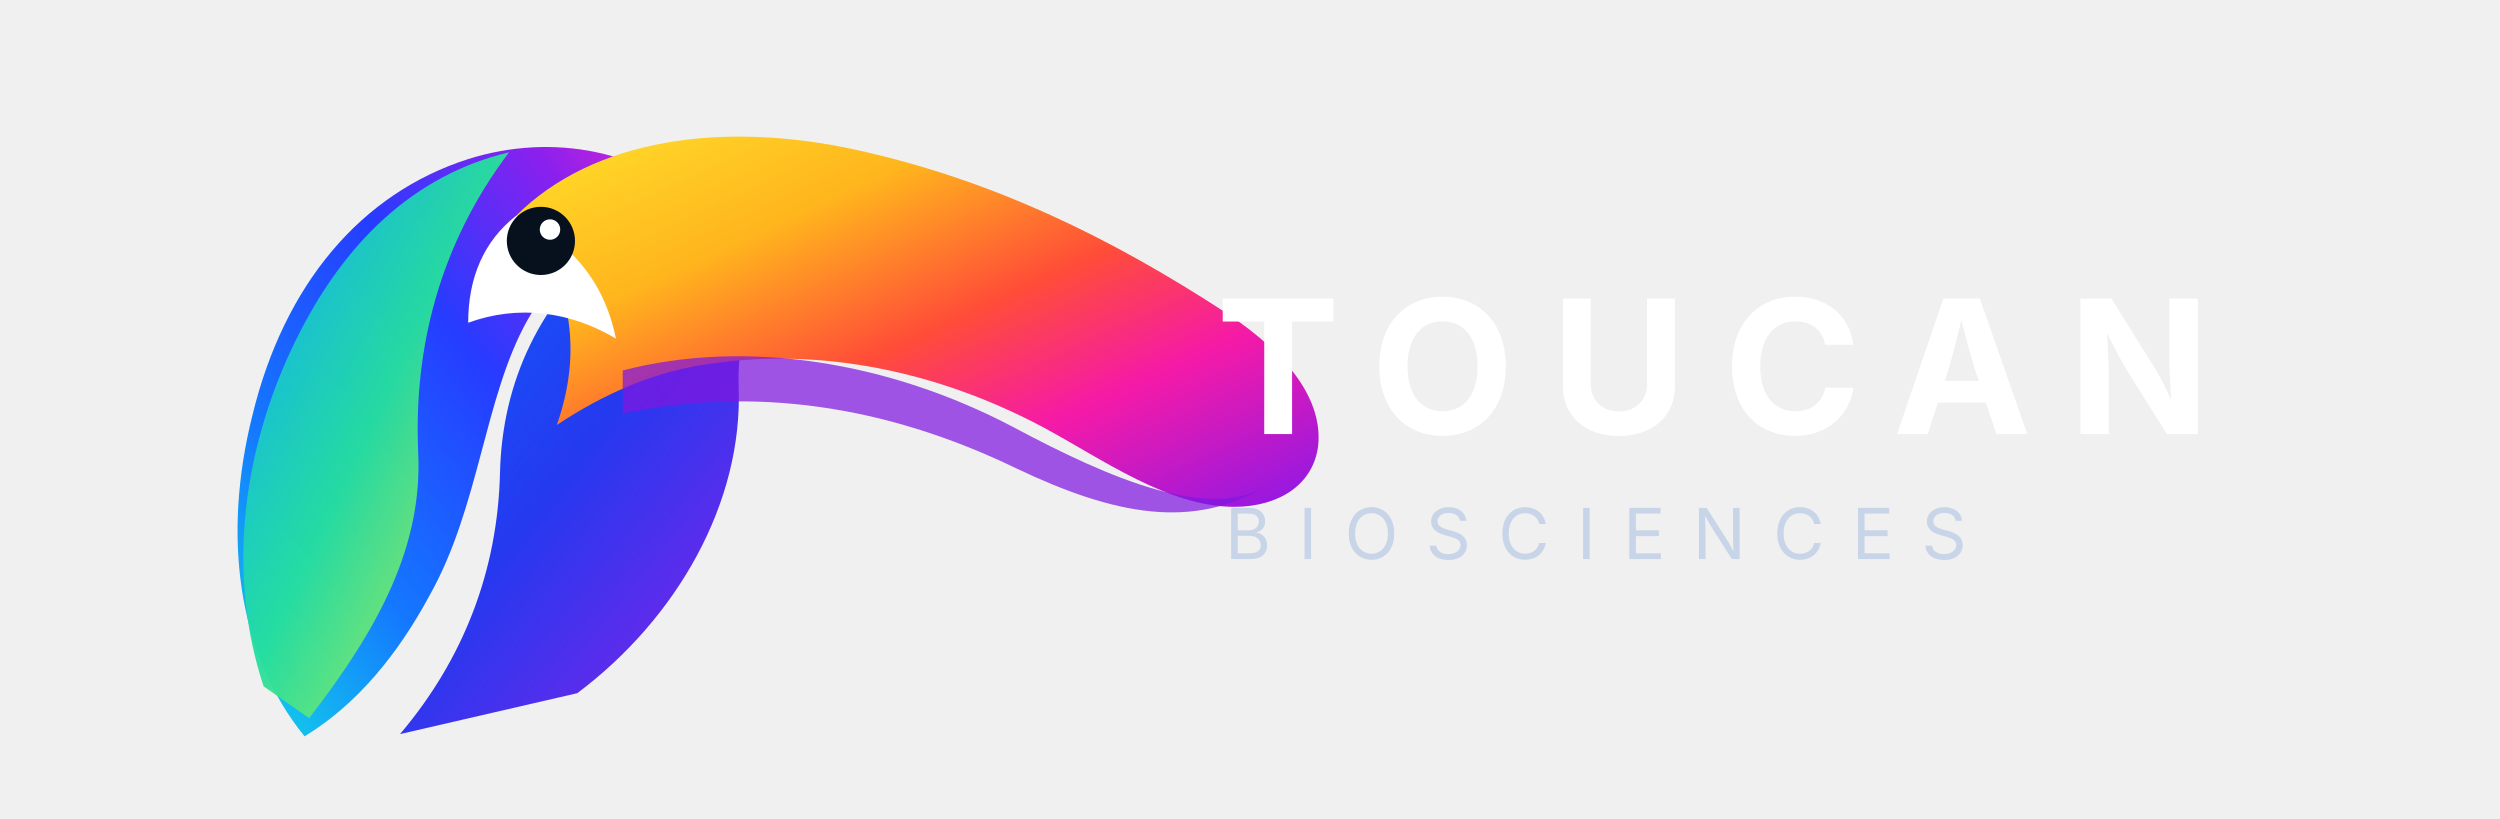
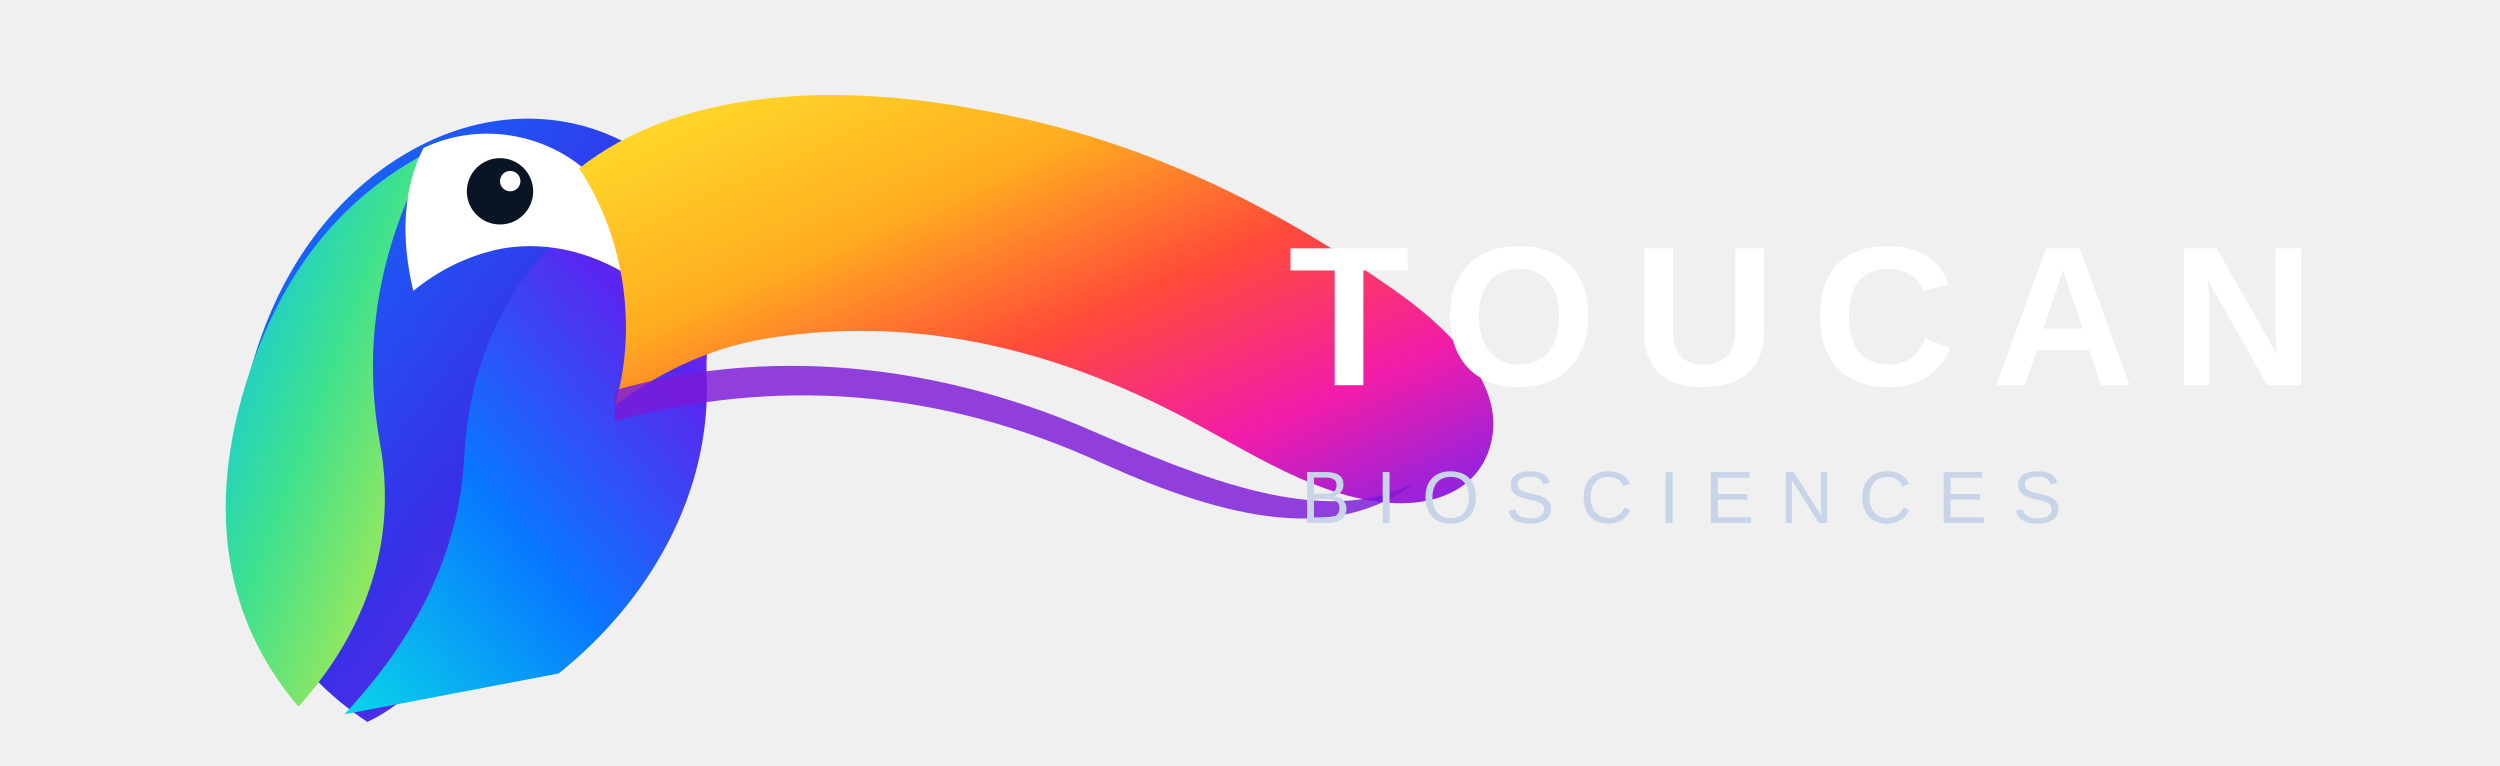
- <svg xmlns="http://www.w3.org/2000/svg" viewBox="0 0 1100 360" role="img" aria-labelledby="title desc">
+ <svg xmlns="http://www.w3.org/2000/svg" viewBox="0 0 980 300" role="img" aria-labelledby="title desc">
  <defs>
-     <linearGradient id="featherA" x1="0" y1="1" x2="1" y2="0">
-       <stop offset="0" stop-color="#12d9e8" />
-       <stop offset=".28" stop-color="#1478ff" />
-       <stop offset=".58" stop-color="#263cff" />
-       <stop offset=".82" stop-color="#8b20ee" />
-       <stop offset="1" stop-color="#ef28c7" />
+     <linearGradient id="wing" x1="0" y1="1" x2="1" y2="0">
+       <stop stop-color="#09d7e8" />
+       <stop offset=".35" stop-color="#0878ff" />
+       <stop offset=".68" stop-color="#5b25ef" />
+       <stop offset="1" stop-color="#d725d9" />
    </linearGradient>
-     <linearGradient id="featherB" x1="0" y1="0" x2="1" y2="1">
-       <stop offset="0" stop-color="#0aaeff" />
-       <stop offset=".48" stop-color="#26df9d" />
-       <stop offset="1" stop-color="#d9f13a" />
+     <linearGradient id="wing2" x1="0" y1="0" x2="1" y2="1">
+       <stop stop-color="#00bfff" />
+       <stop offset=".45" stop-color="#3fe18e" />
+       <stop offset="1" stop-color="#d8ed38" />
    </linearGradient>
    <linearGradient id="beak" x1="0" y1="0" x2="1" y2="1">
-       <stop offset="0" stop-color="#ffe02b" />
-       <stop offset=".28" stop-color="#ffb51d" />
-       <stop offset=".52" stop-color="#ff4d38" />
-       <stop offset=".72" stop-color="#f51aa7" />
-       <stop offset="1" stop-color="#8b19e8" />
+       <stop stop-color="#ffe32c" />
+       <stop offset=".32" stop-color="#ffad20" />
+       <stop offset=".55" stop-color="#ff4b39" />
+       <stop offset=".78" stop-color="#f21ca9" />
+       <stop offset="1" stop-color="#8124e8" />
    </linearGradient>
    <linearGradient id="body" x1="0" y1="0" x2="1" y2="1">
-       <stop offset="0" stop-color="#0b66ff" />
-       <stop offset=".45" stop-color="#2539ef" />
-       <stop offset="1" stop-color="#a51be8" />
+       <stop stop-color="#087cff" />
+       <stop offset=".55" stop-color="#3730e8" />
+       <stop offset="1" stop-color="#9b20dc" />
    </linearGradient>
  </defs>
-   <g transform="translate(22 22)">
-     <path d="M112 302C82 265 76 213 89 161C103 103 137 63 184 48C222 36 261 45 286 68C252 72 226 91 210 119C191 153 189 201 167 240C153 266 135 288 112 302Z" fill="url(#featherA)" />
-     <path d="M94 280C78 232 84 177 108 128C129 85 160 55 202 45C171 86 160 132 162 177C164 218 145 254 114 294Z" fill="url(#featherB)" opacity=".95" />
-     <path d="M154 301C182 268 197 229 198 186C199 145 216 111 247 84C273 62 309 55 345 65C317 86 302 115 303 148C305 199 276 250 232 283Z" fill="url(#body)" />
-     <path d="M205 73C239 39 296 31 355 44C414 57 466 82 518 116C545 134 560 154 558 174C556 191 541 201 521 201C492 201 463 180 437 166C390 141 339 131 291 138C267 141 244 151 223 165C236 128 227 96 205 73Z" fill="url(#beak)" />
-     <path d="M205 73C229 84 244 102 249 127C229 115 206 112 184 120C184 100 191 84 205 73Z" fill="#fff" />
-     <circle cx="216" cy="84" r="15" fill="#07111d" />
-     <circle cx="220" cy="79" r="4.5" fill="#fff" />
-     <path d="M252 141C306 127 369 137 424 166C467 189 510 207 535 192C503 211 469 205 425 184C367 156 309 148 252 160Z" fill="#7f16df" opacity=".72" />
+   <g transform="translate(12 10)">
+     <path d="M132 273C94 248 76 207 81 163C87 111 112 69 151 48C188 28 229 35 254 62C225 72 205 95 197 126C189 158 192 200 171 234C160 252 147 266 132 273Z" fill="url(#body)" />
+     <path d="M105 267C76 233 70 191 83 145C96 100 120 68 157 49C136 87 130 126 137 164C144 203 131 238 105 267Z" fill="url(#wing2)" />
+     <path d="M123 270C151 240 168 207 170 169C172 130 188 98 216 75C241 54 272 48 305 57C278 79 264 107 265 137C267 184 242 226 207 254Z" fill="url(#wing)" />
+     <path d="M154 48C177 37 204 43 220 59C230 69 236 83 236 99C219 88 200 84 182 88C170 91 160 96 150 104C145 83 146 64 154 48Z" fill="#fff" />
+     <circle cx="184" cy="65" r="13" fill="#091522" />
+     <circle cx="188" cy="61" r="4" fill="#fff" />
+     <path d="M215 56C253 26 313 21 377 34C435 45 485 69 535 104C562 123 576 143 573 161C570 180 553 189 531 187C500 184 472 163 443 149C392 124 342 115 293 122C270 125 249 134 229 149C238 119 233 83 215 56Z" fill="url(#beak)" />
+     <path d="M229 143C288 126 353 132 414 158C458 177 507 198 543 179C512 203 470 194 421 172C356 142 292 138 229 155Z" fill="#7b18d8" opacity=".82" />
  </g>
-   <text x="535" y="191" font-family="Inter,Arial,sans-serif" font-size="82" font-weight="700" letter-spacing="16" fill="#fff">TOUCAN</text>
-   <text x="539" y="246" font-family="Inter,Arial,sans-serif" font-size="31" font-weight="400" letter-spacing="12" fill="#c8d4e8">BIOSCIENCES</text>
+   <text x="505" y="151" font-family="Arial,sans-serif" font-size="78" font-weight="700" letter-spacing="14" fill="#fff">TOUCAN</text>
+   <text x="510" y="205" font-family="Arial,sans-serif" font-size="29" font-weight="400" letter-spacing="10" fill="#c8d4e8">BIOSCIENCES</text>
</svg>
